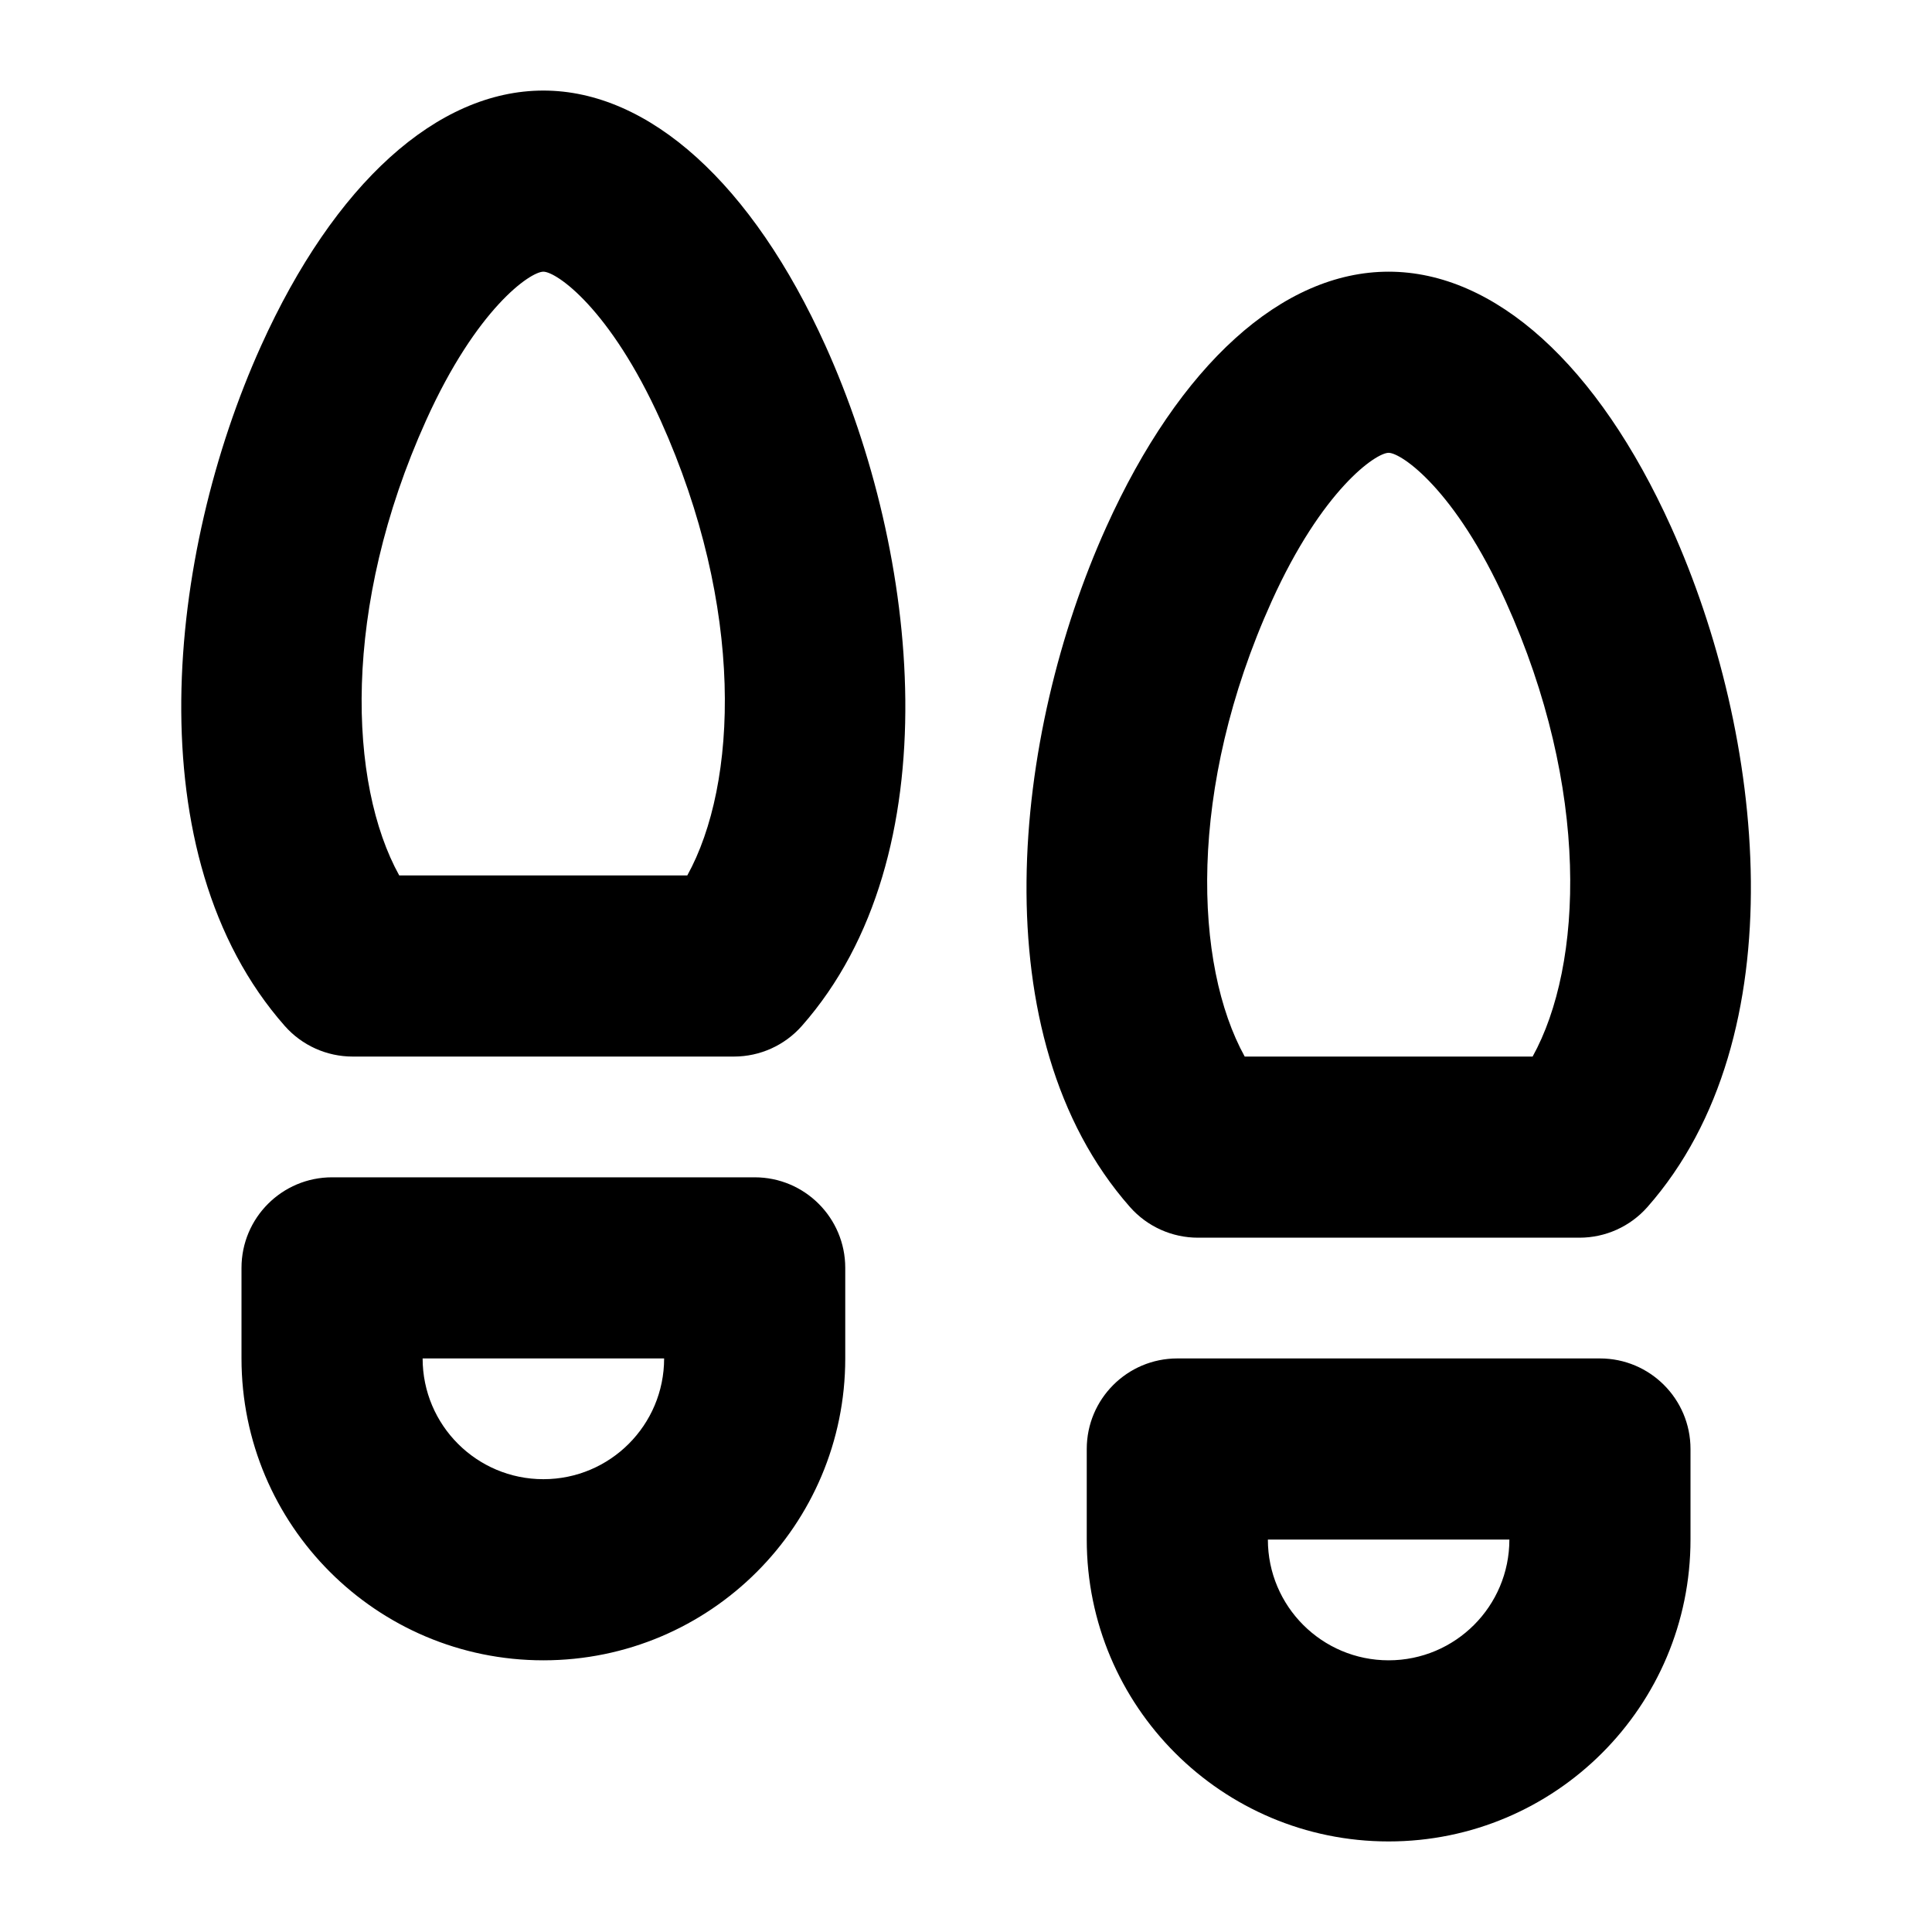
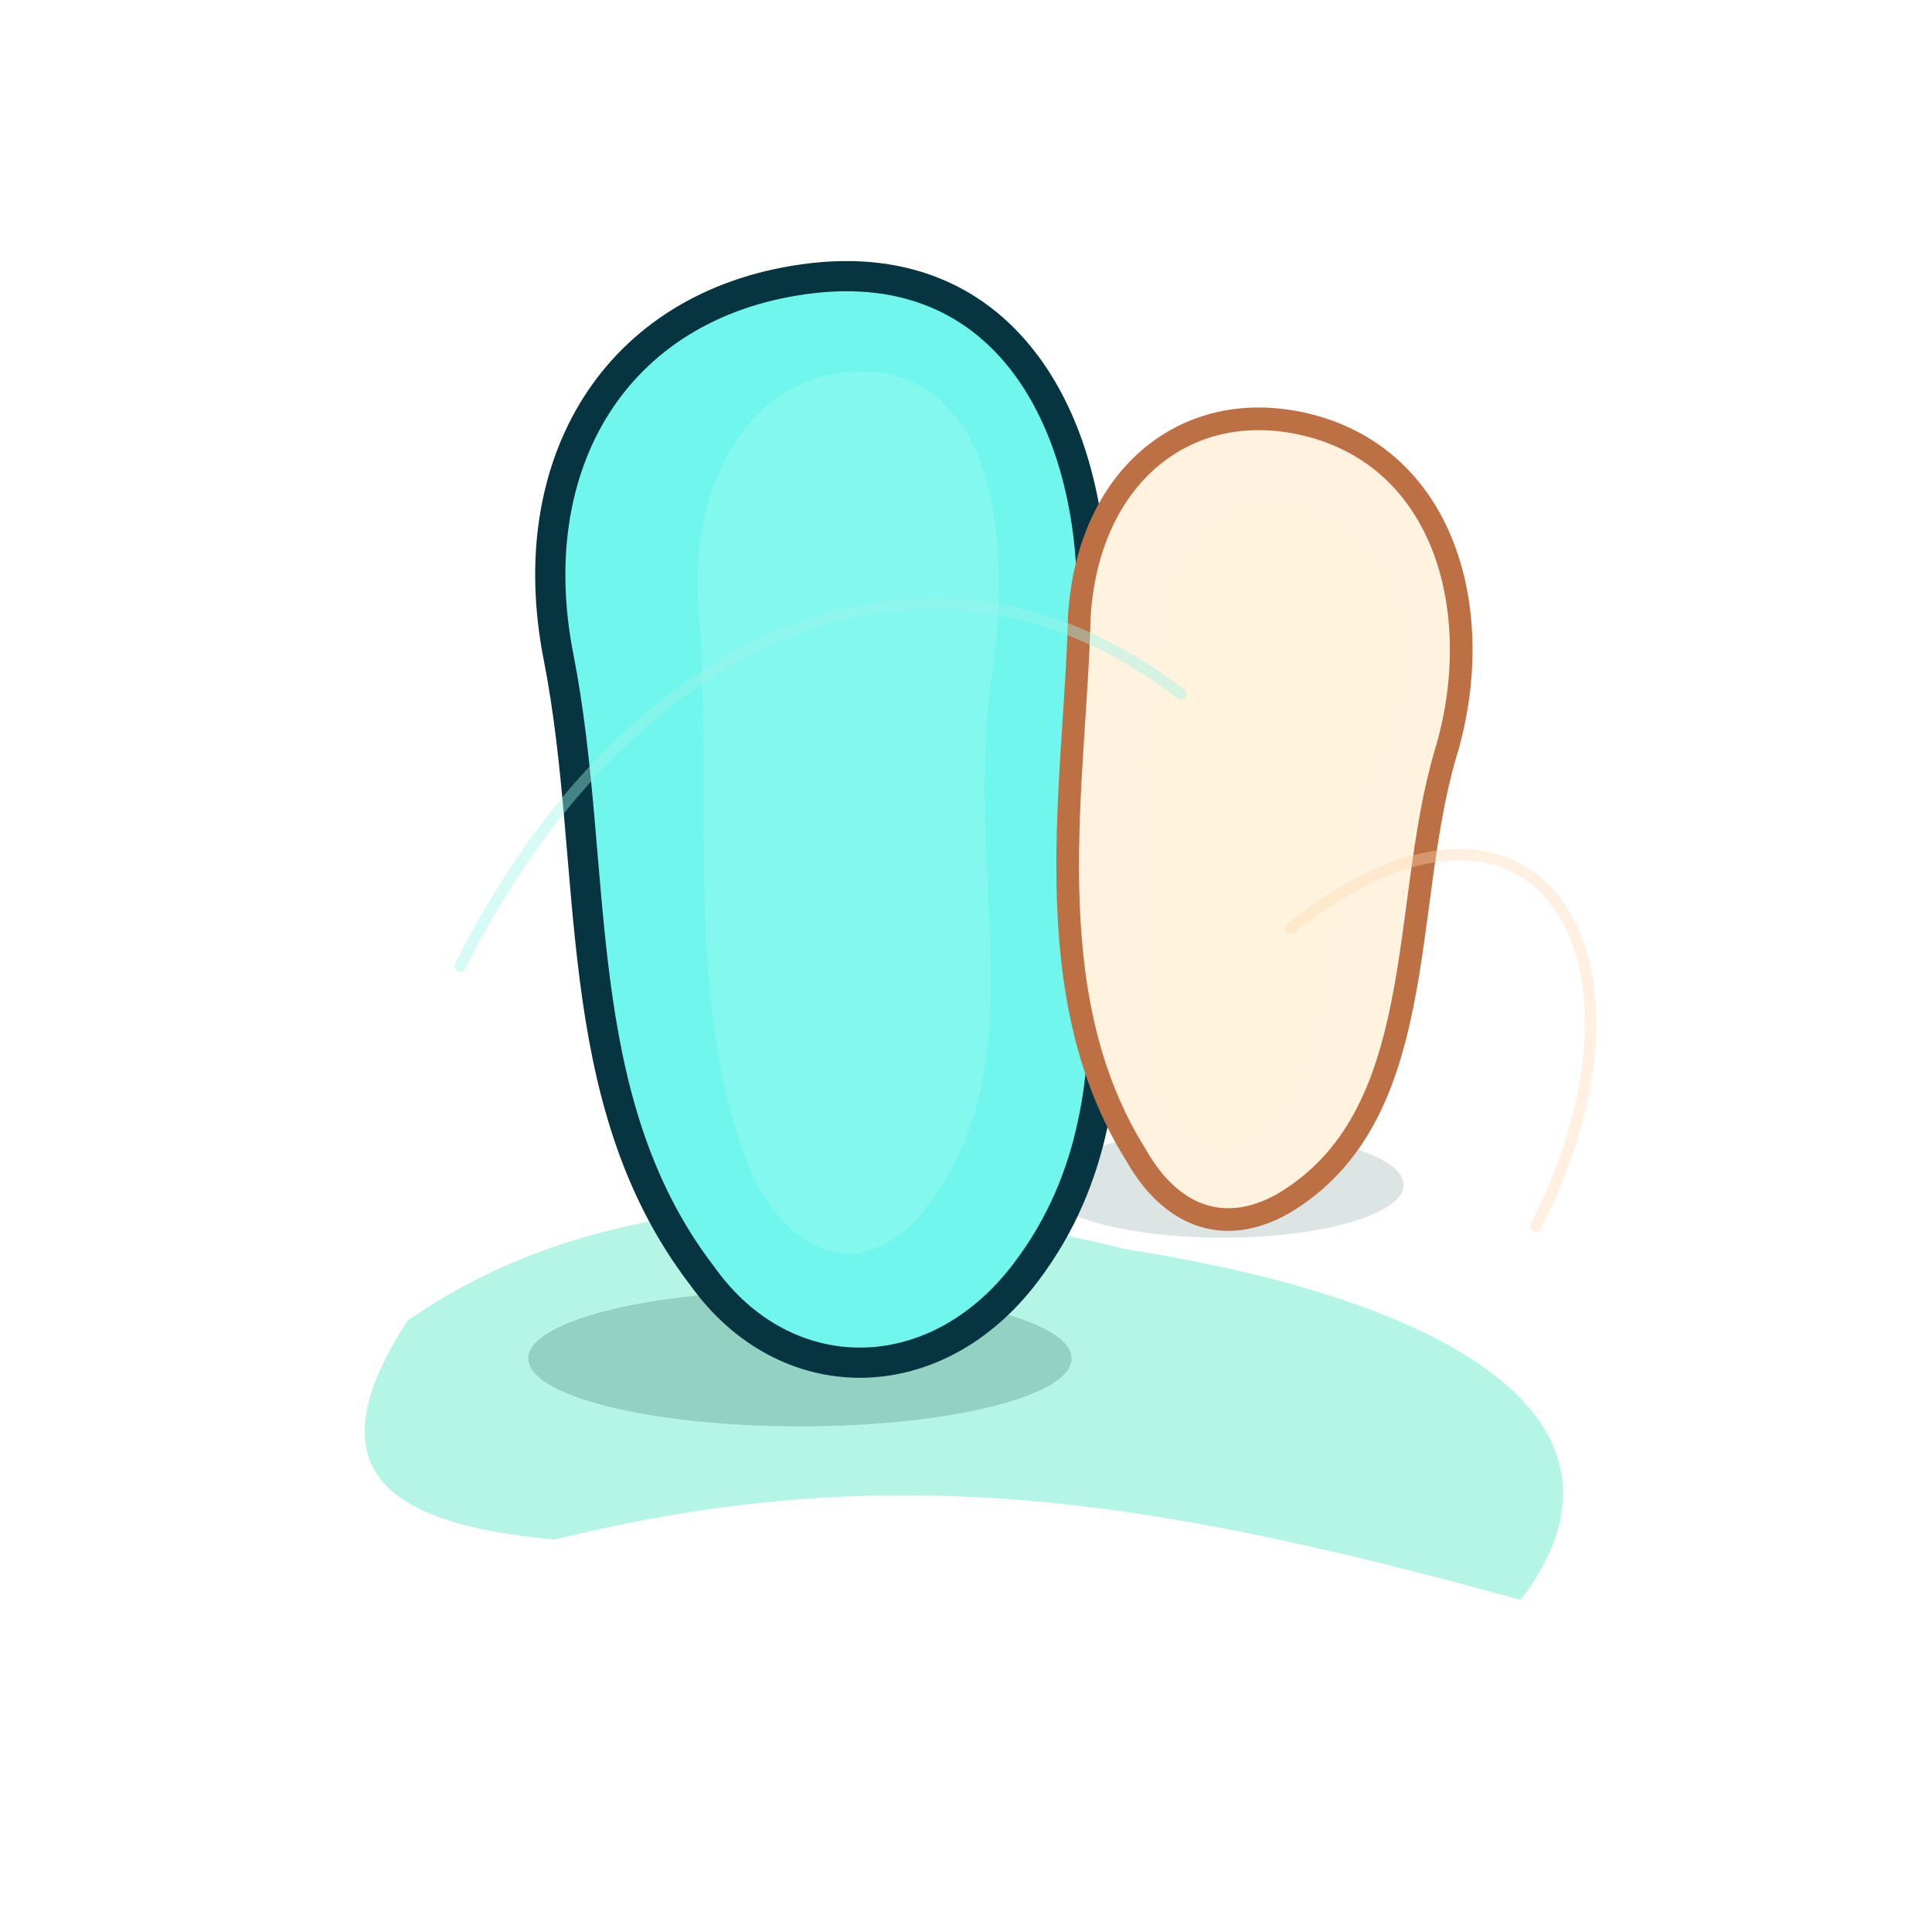
- <svg xmlns="http://www.w3.org/2000/svg" width="512" height="512" fill="currentColor" aria-hidden="true" data-reduced-still="walk-distance" data-source="phosphor-icons-react@2.1.10/Footprints" viewBox="0 0 256 256">
-   <path d="M212 180h-56a12 12 0 0 0-12 12v12a40 40 0 0 0 80 0v-12a12 12 0 0 0-12-12m-28 40a16 16 0 0 1-16-16h32a16 16 0 0 1-16 16m-84-64H44a12 12 0 0 0-12 12v12a40 40 0 0 0 80 0v-12a12 12 0 0 0-12-12m-28 40a16 16 0 0 1-16-16h32a16 16 0 0 1-16 16m0-184c-14.06 0-27.7 12.33-37.41 33.83-12.45 27.57-16.78 67.52 3.14 90.11a12 12 0 0 0 9 4.06h50.52a12 12 0 0 0 9-4.06c19.92-22.59 15.59-62.54 3.14-90.11C99.68 24.33 86 12 72 12m19.07 104H52.9c-6.71-12.13-7.67-35.45 3.56-60.3C63.16 40.85 70.28 36 72 36s8.82 4.85 15.53 19.7c11.2 24.85 10.24 48.17 3.54 60.3m67.68 48h50.54a12 12 0 0 0 9-4.06c19.92-22.59 15.59-62.54 3.14-90.11C211.72 48.33 198.08 36 184 36s-27.7 12.33-37.41 33.83c-12.45 27.57-16.78 67.52 3.14 90.11a12 12 0 0 0 9.02 4.06m9.74-84.3C175.2 64.85 182.32 60 184 60s8.82 4.85 15.52 19.7c11.23 24.85 10.27 48.17 3.56 60.3h-38.15c-6.7-12.13-7.66-35.45 3.56-60.3" />
+ <svg xmlns="http://www.w3.org/2000/svg" viewBox="0 0 512 512" role="img" aria-label="Walk distance">
+   <defs>
+     <linearGradient id="path" x1="90" y1="312" x2="430" y2="426">
+       <stop stop-color="#98f1dc" />
+       <stop offset=".55" stop-color="#37d4c6" />
+       <stop offset="1" stop-color="#ffe4a2" />
+     </linearGradient>
+     <linearGradient id="left" x1="160" y1="118" x2="278" y2="380">
+       <stop stop-color="#70f6ec" />
+       <stop offset=".48" stop-color="#0fa6a7" />
+       <stop offset="1" stop-color="#073b49" />
+     </linearGradient>
+     <linearGradient id="right" x1="282" y1="124" x2="368" y2="326">
+       <stop stop-color="#fff2df" />
+       <stop offset=".52" stop-color="#ff9b78" />
+       <stop offset="1" stop-color="#a24b32" />
+     </linearGradient>
+   </defs>
+   <path d="M108 350C158 315 227 313 298 331C388 345 438 378 403 424C305 397 236 386 147 408C103 404 82 390 108 350Z" fill="url(#path)" opacity=".72" />
+   <ellipse cx="212" cy="360" rx="72" ry="18" fill="#0a4239" opacity=".2" />
+   <ellipse cx="324" cy="314" rx="48" ry="14" fill="#0a4239" opacity=".14" />
+   <path d="M186 338C150 291 159 230 148 174C138 123 163 81 213 74C270 66 293 118 289 170C284 225 309 288 272 337C248 369 208 369 186 338Z" fill="url(#left)" stroke="#063440" stroke-width="8" stroke-linejoin="round" />
+   <path d="M198 308C181 265 189 207 185 159C183 121 205 94 235 99C263 105 268 142 263 178C255 232 275 279 247 318C231 341 209 335 198 308Z" fill="#bffff7" opacity=".24" />
+   <path d="M301 306C274 263 285 207 286 164C288 126 315 104 348 113C384 123 394 164 383 200C371 241 379 296 340 319C324 328 310 322 301 306Z" fill="url(#right)" stroke="#bd7043" stroke-width="6" stroke-linejoin="round" />
+   <path d="M307 286C298 248 305 200 309 164C314 136 335 127 354 139C375 152 375 182 363 208C348 243 357 282 333 300C321 309 311 301 307 286Z" fill="#fff6db" opacity=".34" />
+   <path d="M122 256C166 168 246 132 313 184" fill="none" stroke="#9df3e6" stroke-width="3" stroke-linecap="round" opacity=".42" />
+   <path d="M342 246C406 195 444 252 407 325" fill="none" stroke="#ffd7b0" stroke-width="3" stroke-linecap="round" opacity=".38" />
</svg>
